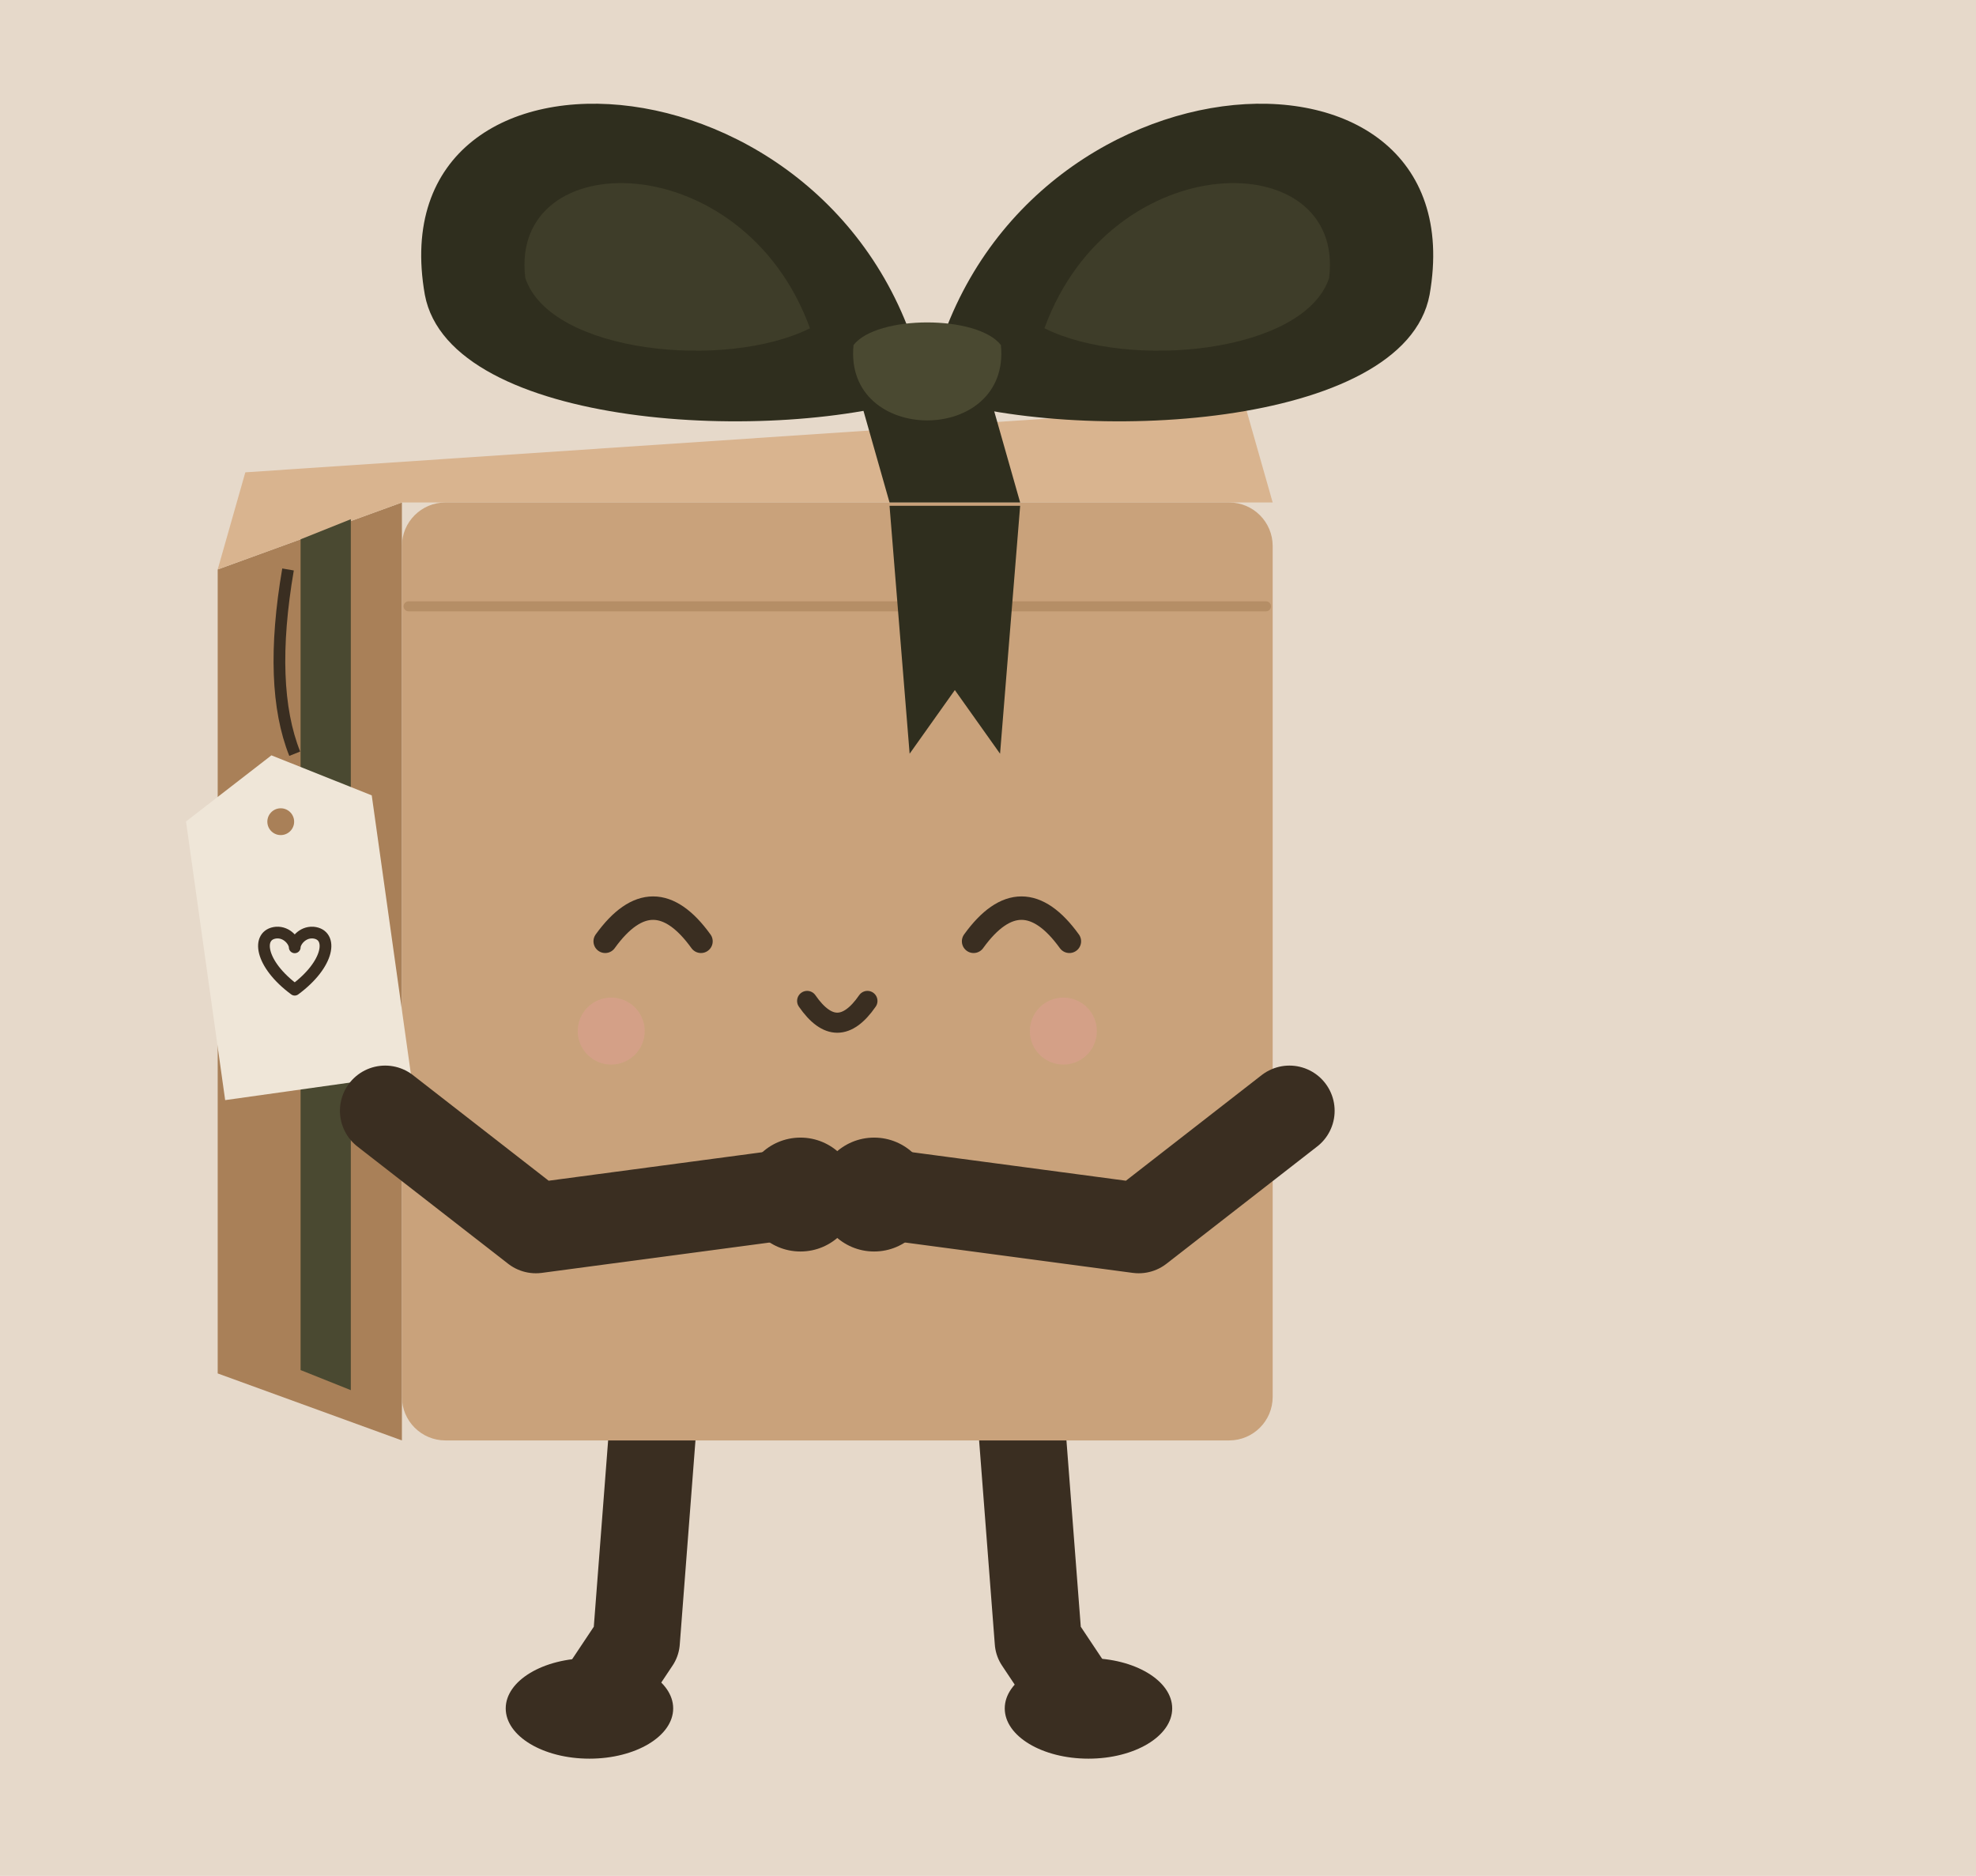
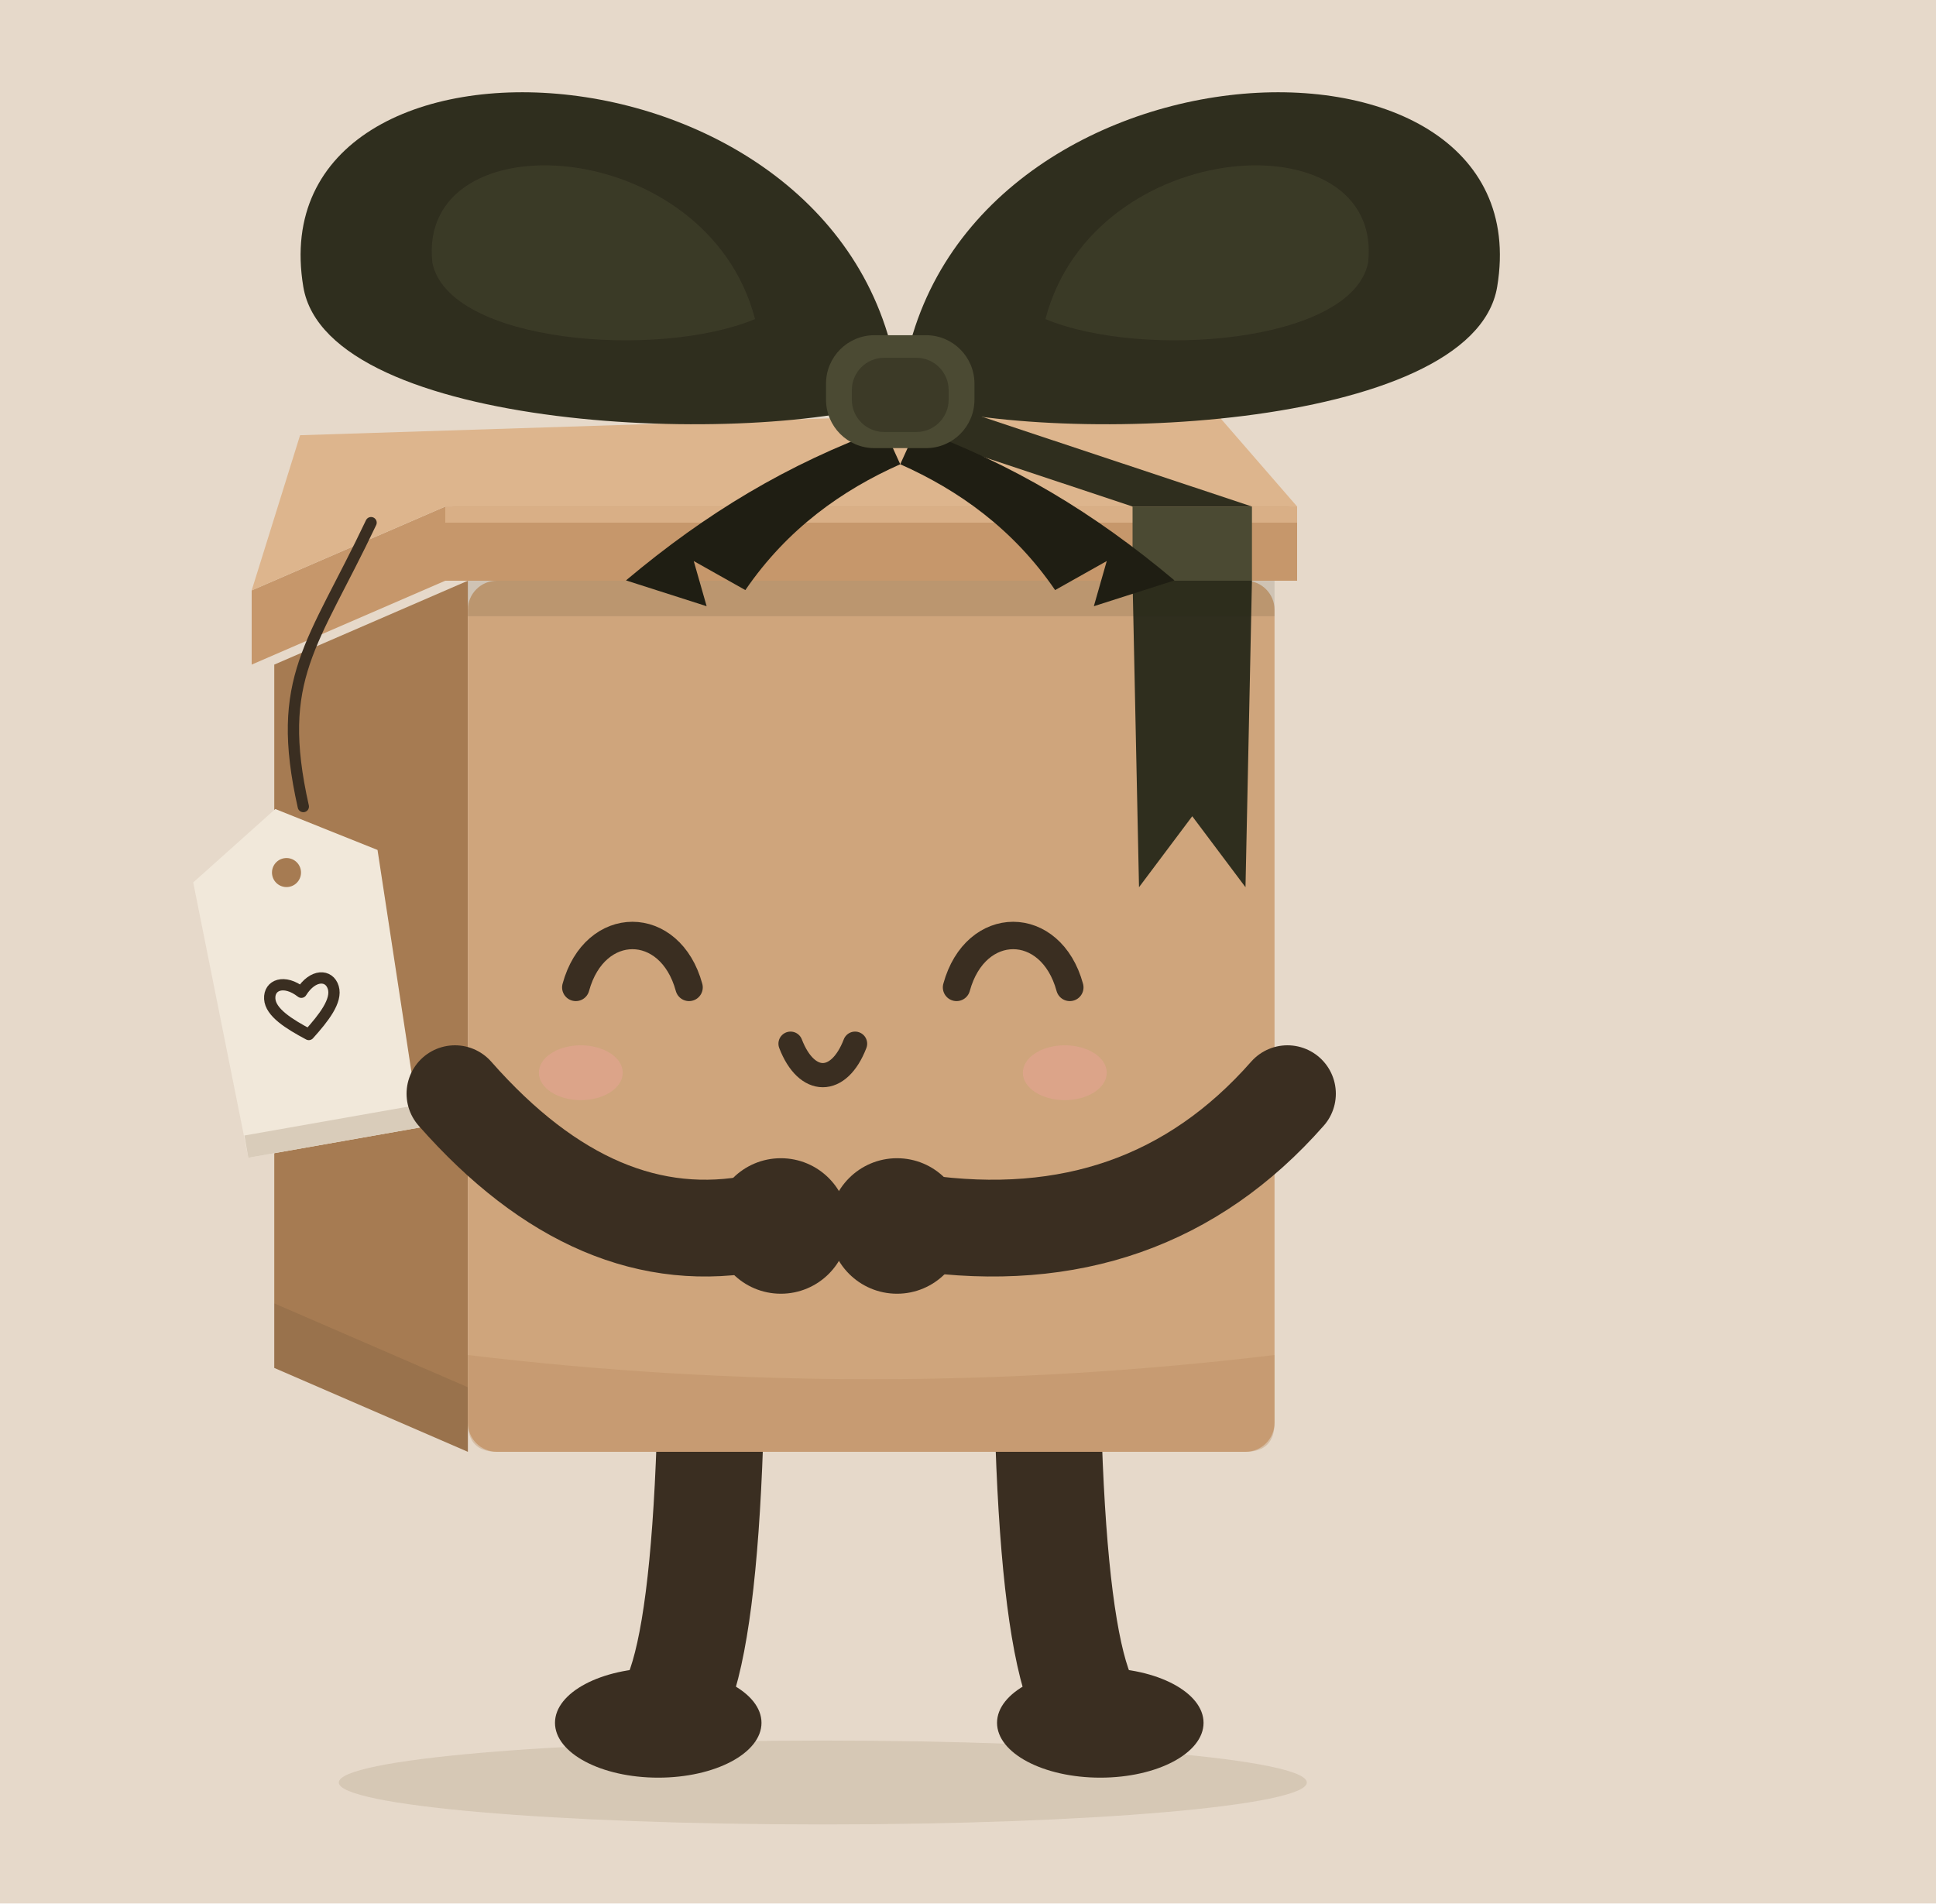
- <svg xmlns="http://www.w3.org/2000/svg" viewBox="60 80 1180 1120" width="1180" height="1120" role="img" aria-label="Mascote Seu Mimo Studio, agradecido">
-   <rect x="60" y="80" width="1180" height="1120" fill="#E6D9CA" />
+ <svg xmlns="http://www.w3.org/2000/svg" viewBox="40 40 1200 1180" width="1200" height="1180" role="img" aria-label="Mascote Seu Mimo Studio, agradecido">
+   <rect x="40" y="40" width="1200" height="1180" fill="#E6D9CA" />
  <g id="mascote-agradecido">
-     <path d="M450,930 L440,1060 L420,1090" fill="none" stroke="#3A2E21" stroke-width="52" stroke-linecap="round" stroke-linejoin="round" />
-     <ellipse cx="412" cy="1100" rx="50" ry="30" fill="#3A2E21" />
-     <path d="M670,930 L680,1060 L700,1090" fill="none" stroke="#3A2E21" stroke-width="52" stroke-linecap="round" stroke-linejoin="round" />
-     <ellipse cx="710" cy="1100" rx="50" ry="30" fill="#3A2E21" />
-     <g id="corpo" transform="rotate(0 560.0 940)">
-       <path d="M190,420 L300,380 L300,940 L190,900 Z" fill="#A98058" />
-       <path d="M190,420 L300,380 L820,380 L803.5,322 L206.5,362 Z" fill="#D9B48F" />
-       <rect x="300" y="380" width="520" height="560" rx="26" ry="26" fill="#C9A27B" />
-       <path d="M591.2,380 L669.2,380 L652.7,322 L574.7,322 Z" fill="#2F2E1E" />
-       <path d="M239.5,402 L269.5,390 L269.5,910 L239.5,898 Z" fill="#4A4931" />
-       <path d="M304,442 L816,442" fill="none" stroke="#A98058" stroke-width="6" stroke-linecap="round" opacity=".6" />
-       <path d="M591.2,382 L669.2,382 L657.2,530 L630.2,492 L603.2,530 Z" fill="#2F2E1E" />
-       <path d="M613.7,316 C573.7,106 283.7,86 313.7,256 C328.7,336 523.7,346 613.7,316 Z" fill="#2F2E1E" />
-       <path d="M543.7,276 C503.7,166 363.7,166 373.7,246 C388.7,291 493.7,301 543.7,276 Z" fill="#4A4931" opacity=".55" />
-       <path d="M613.7,316 C653.7,106 943.7,86 913.7,256 C898.7,336 703.7,346 613.7,316 Z" fill="#2F2E1E" />
-       <path d="M683.7,276 C723.7,166 863.7,166 853.7,246 C838.7,291 733.7,301 683.7,276 Z" fill="#4A4931" opacity=".55" />
-       <path d="M569.7,286 C563.7,346 663.7,346 657.7,286 C643.7,268 583.7,268 569.7,286 Z" fill="#4A4931" />
-       <path d="M232,420 Q220,490 236,530" fill="none" stroke="#3A2E21" stroke-width="7" />
-       <path d="M236,530 L292,562 L292,730 L180,730 L180,562 Z" fill="#EFE6D8" transform="rotate(-8 236 630)" />
-       <circle cx="236" cy="570" r="8" fill="#A98058" transform="rotate(-8 236 630)" />
-       <path d="M236,670.9 C215.1,655.5 212.9,637.9 225.0,636.8 C231.6,636.36 236,642.3 236,645.6 C236,642.3 240.4,636.36 247.0,636.8 C259.1,637.9 256.9,655.5 236,670.9 Z" fill="none" stroke="#3A2E21" stroke-width="7" stroke-linejoin="round" />
-       <path d="M421.4,642.0 Q450.0,602.4 478.6,642.0" fill="none" stroke="#3A2E21" stroke-width="14.0" stroke-linecap="round" />
-       <path d="M641.4,642.0 Q670.0,602.4 698.6,642.0" fill="none" stroke="#3A2E21" stroke-width="14.0" stroke-linecap="round" />
-       <circle cx="425.0" cy="695.6" r="20" fill="#D9A08C" opacity=".7" />
-       <circle cx="695.0" cy="695.6" r="20" fill="#D9A08C" opacity=".7" />
-       <path d="M542.0,677.6 Q560.0,703.6 578.0,677.6" fill="none" stroke="#3A2E21" stroke-width="12.0" stroke-linecap="round" />
-       <path d="M290,743.2 L380,813.2 L530.0,793.2" fill="none" stroke="#3A2E21" stroke-width="54" stroke-linecap="round" stroke-linejoin="round" />
-       <path d="M830,743.2 L740,813.2 L590.0,793.2" fill="none" stroke="#3A2E21" stroke-width="54" stroke-linecap="round" stroke-linejoin="round" />
-       <circle cx="538.0" cy="793.2" r="34" fill="#3A2E21" />
-       <circle cx="582.0" cy="793.2" r="34" fill="#3A2E21" />
+     <ellipse cx="550.0" cy="1145" rx="300" ry="26" fill="#C9B9A4" opacity=".55" />
+     <path d="M480,934 Q476,1050 460,1090" fill="none" stroke="#3A2E21" stroke-width="66" stroke-linecap="round" stroke-linejoin="round" />
+     <ellipse cx="448" cy="1108" rx="64" ry="34" fill="#3A2E21" />
+     <path d="M690,934 Q694,1050 710,1090" fill="none" stroke="#3A2E21" stroke-width="66" stroke-linecap="round" stroke-linejoin="round" />
+     <ellipse cx="722" cy="1108" rx="64" ry="34" fill="#3A2E21" />
+     <g id="corpo" transform="rotate(0 580.0 1100)">
+       <path d="M210,452 L330,400 L330,940 L210,888 Z" fill="#A67B52" />
+       <path d="M210,848 L330,900 L330,940 L210,888 Z" fill="#1F1E13" opacity=".10" />
+       <rect x="330" y="400" width="500" height="540" rx="18" fill="#CFA57C" />
+       <path d="M330,880 Q580.0,910 830,880 L830,922 Q830,940 812,940 L348,940 Q330,940 330,922 Z" fill="#B88A5E" opacity=".35" />
+       <path d="M196,406 L316,354 L844,354 L844,400 L316,400 L196,452 Z" fill="#C6976B" />
+       <path d="M196,406 L226.0,309.8 L790.0,291.8 L844,354 L316,354 Z" fill="#DDB58D" />
+       <rect x="316" y="354" width="528" height="46" rx="6" fill="#C6976B" />
+       <rect x="316" y="354" width="528" height="10" fill="#DDB58D" opacity=".8" />
+       <path d="M561.0,293.8 L635.0,293.8 L816,354 L742,354 Z" fill="#2F2E1E" />
+       <rect x="742" y="354" width="74" height="46" fill="#4B4A33" />
+       <path d="M742,400 L816,400 L812,590 L779.0,546 L746,590 Z" fill="#2F2E1E" />
+       <rect x="330" y="400" width="500" height="22" fill="#1F1E13" opacity=".12" />
+       <path d="M598.0,287.8 C578.0,57.8 198.0,37.8 228.0,217.8 C243.0,307.8 508.0,317.8 598.0,287.8 Z" fill="#2F2E1E" />
+       <path d="M508.0,237.8 C478.0,122.8 298.0,112.8 308.0,202.8 C318.0,252.8 448.0,262.8 508.0,237.8 Z" fill="#4B4A33" opacity=".42" />
+       <path d="M588.0,305.8 C528.0,327.8 478.0,357.8 428.0,399.8 L478.0,415.8 L470.0,387.8 L502.0,405.8 C528.0,367.8 562.0,343.8 598.0,327.8 Z" fill="#1F1E13" />
+       <path d="M598.0,287.8 C618.0,57.8 998.0,37.8 968.0,217.8 C953.0,307.8 688.0,317.8 598.0,287.8 Z" fill="#2F2E1E" />
+       <path d="M688.0,237.8 C718.0,122.8 898.0,112.8 888.0,202.8 C878.0,252.8 748.0,262.8 688.0,237.8 Z" fill="#4B4A33" opacity=".42" />
+       <path d="M608.0,305.8 C668.0,327.8 718.0,357.8 768.0,399.8 L718.0,415.8 L726.0,387.8 L694.0,405.8 C668.0,367.8 634.0,343.8 598.0,327.8 Z" fill="#1F1E13" />
+       <rect x="552.0" y="247.8" width="92" height="70" rx="30" fill="#4B4A33" />
+       <rect x="568.0" y="261.8" width="60" height="46" rx="20" fill="#2F2E1E" opacity=".55" />
+       <path d="M270.0,364 C234.0,440 210,460 228,540" fill="none" stroke="#3A2E21" stroke-width="7" stroke-linecap="round" />
+       <path d="M228,540 L286,576 L282,750 L174,750 L170,576 Z" fill="#F1E8DA" transform="rotate(-10 228 640)" />
+       <path d="M174,736 L282,736 L282,750 L174,750 Z" fill="#D9CCBA" transform="rotate(-10 228 640)" />
+       <circle cx="228" cy="580" r="9" fill="#A67B52" transform="rotate(-10 228 640)" />
+       <path d="M228,681.6 C217.0,673.0 207.0,664.0 208.0,655.6 C209.0,647.0 219.0,645.0 228,655.0 C237.0,645.0 247.0,647.0 248.0,655.6 C249.0,664.0 239.0,673.0 228,681.6 Z" fill="none" stroke="#3A2E21" stroke-width="7" stroke-linejoin="round" transform="rotate(-10 228 662)" />
+       <path d="M396.9,652.1 C408.6,609.2 455.4,609.2 467.1,652.1" fill="none" stroke="#3A2E21" stroke-width="17" stroke-linecap="round" />
+       <path d="M632.9,652.1 C644.6,609.2 691.4,609.2 703.1,652.1" fill="none" stroke="#3A2E21" stroke-width="17" stroke-linecap="round" />
+       <ellipse cx="400.0" cy="705.0" rx="26" ry="17" fill="#E0A48E" opacity=".75" />
+       <ellipse cx="700.0" cy="705.0" rx="26" ry="17" fill="#E0A48E" opacity=".75" />
+       <path d="M530.0,687.0 C540.0,713.0 560.0,713.0 570.0,687.0" fill="none" stroke="#3A2E21" stroke-width="15" stroke-linecap="round" />
+       <path d="M322,718.0 Q410,818.0 510.0,798.0" fill="none" stroke="#3A2E21" stroke-width="60" stroke-linecap="round" stroke-linejoin="round" />
+       <path d="M838,718.0 Q750,818.0 610.0,798.0" fill="none" stroke="#3A2E21" stroke-width="60" stroke-linecap="round" stroke-linejoin="round" />
+       <circle cx="524.0" cy="800.0" r="42" fill="#3A2E21" />
+       <circle cx="596.0" cy="800.0" r="42" fill="#3A2E21" />
    </g>
  </g>
</svg>
